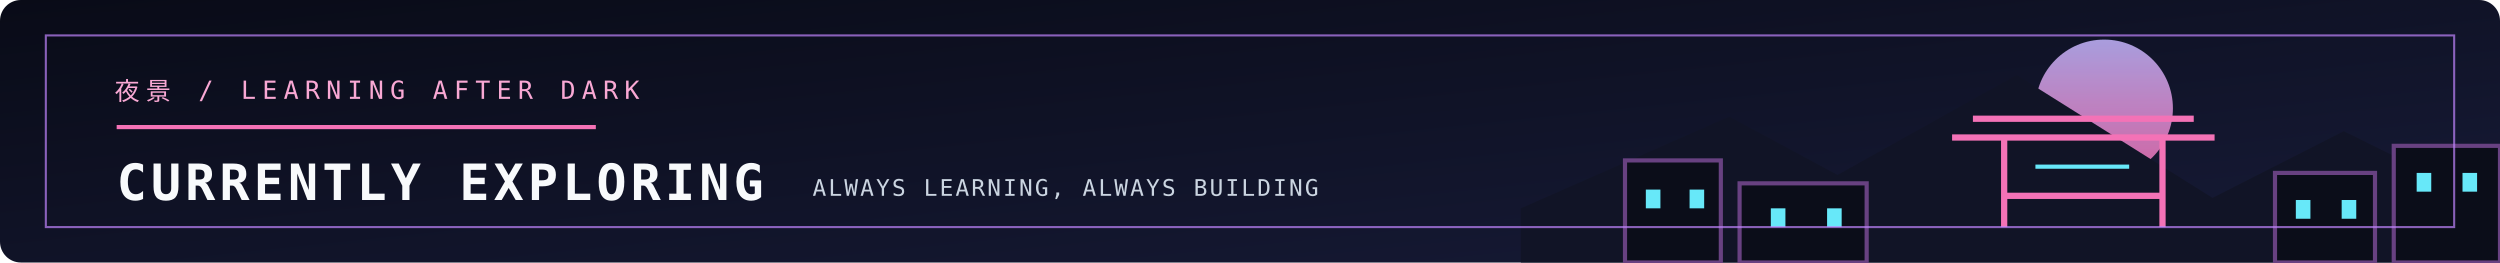
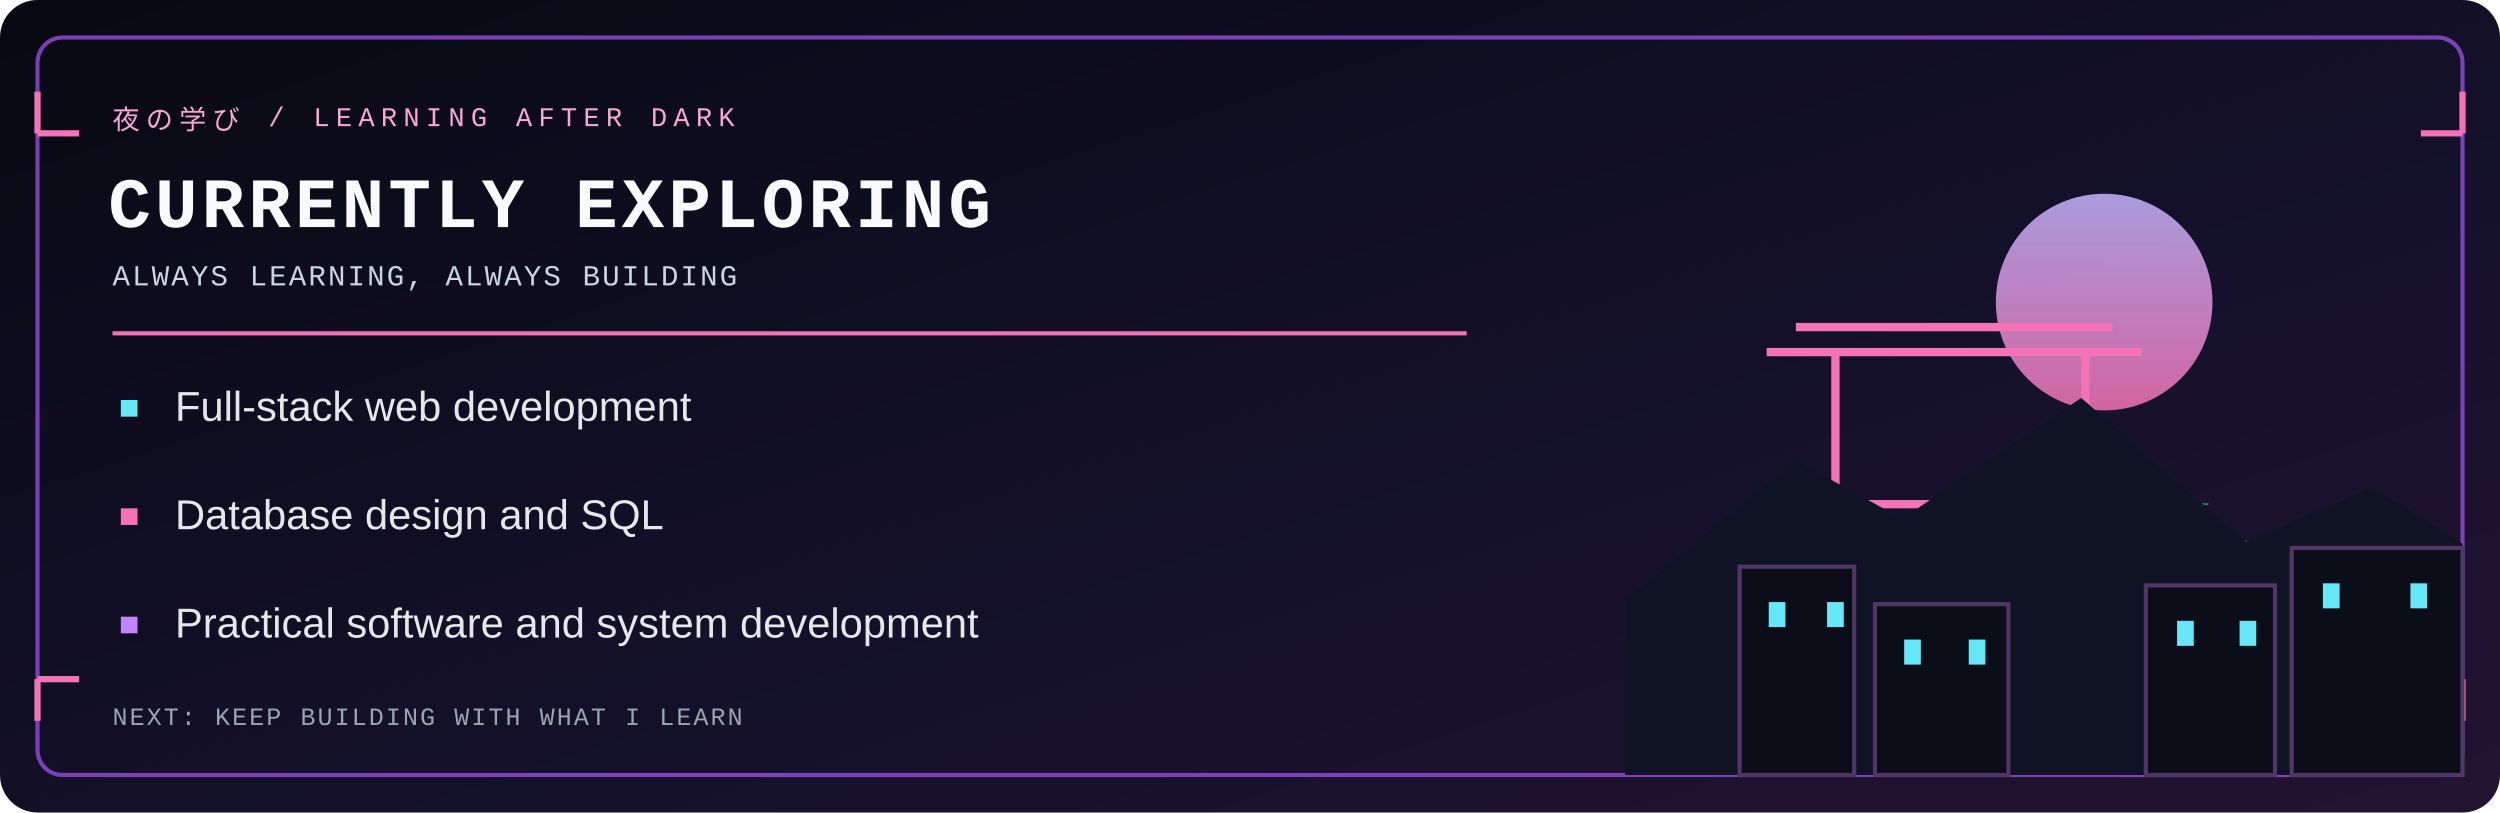
- <svg xmlns="http://www.w3.org/2000/svg" width="1200" height="126" viewBox="0 0 1200 126" role="img" aria-labelledby="title desc">
+ <svg xmlns="http://www.w3.org/2000/svg" width="1200" height="390" viewBox="0 0 1200 390" role="img" aria-labelledby="title desc">
  <defs>
-     <linearGradient id="bg" x2="1" y2="1">
-       <stop stop-color="#090b17" />
-       <stop offset="1" stop-color="#171b38" />
+     <linearGradient id="bg" x1="0" y1="0" x2="1" y2="1">
+       <stop stop-color="#080913" />
+       <stop offset=".62" stop-color="#15112c" />
+       <stop offset="1" stop-color="#231331" />
    </linearGradient>
-     <linearGradient id="moon" x2="0" y2="1">
+     <linearGradient id="moon" x1="0" y1="0" x2="0" y2="1">
      <stop stop-color="#c4b5fd" />
      <stop offset="1" stop-color="#f472b6" />
    </linearGradient>
  </defs>
-   <rect width="1200" height="126" rx="10" fill="url(#bg)" />
-   <circle cx="1010" cy="52" r="33" fill="url(#moon)" opacity=".85" />
-   <path d="M730 100 830 56l52 28 86-48 94 59 63-32 75 37v26H730z" fill="#111426" />
-   <g fill="#0b0d19" stroke="#684181" stroke-width="2">
-     <path d="M780 77h46v49h-46zM835 88h61v38h-61zM1092 83h48v43h-48zM1149 70h51v56h-51z" />
+   <rect width="1200" height="390" rx="18" fill="url(#bg)" />
+   <rect x="18" y="18" width="1164" height="354" rx="12" fill="none" stroke="#a855f7" stroke-opacity=".7" stroke-width="2" />
+   <path d="M18 64h20M18 64V44M1182 64h-20m20 0V44M18 326h20m-20 0v20m1164-20h-20m20 0v20" stroke="#f472b6" stroke-width="3" />
+   <circle cx="1010" cy="145" r="52" fill="url(#moon)" opacity=".85" />
+   <path d="M825 278h318m-268-18h218m-185-18h152" stroke="#67e8f9" stroke-opacity=".4" />
+   <path d="M862 157h152m-166 12h180M881 169v104m120-104v104m-120-31h120" fill="none" stroke="#f472b6" stroke-width="4" />
+   <path d="M780 288 862 221l51 28 86-58 79 69 61-26 43 27v111H780z" fill="#101324" />
+   <g fill="#0b0d19" stroke="#503666" stroke-width="2">
+     <path d="M835 272h55v100h-55zM900 290h64v82h-64zM1030 281h62v91h-62zM1100 263h82v109h-82z" />
  </g>
  <g fill="#67e8f9">
-     <path d="M790 91h7v9h-7zM811 91h7v9h-7zM850 100h7v9h-7zM877 100h7v9h-7zM1102 96h7v9h-7zM1124 96h7v9h-7zM1160 83h7v9h-7zM1182 83h7v9h-7z" />
+     <path d="M849 289h8v12h-8zM877 289h8v12h-8zM914 307h8v12h-8zM945 307h8v12h-8zM1045 298h8v12h-8zM1075 298h8v12h-8zM1115 280h8v12h-8zM1157 280h8v12h-8z" />
  </g>
-   <g fill="none" stroke="#f472b6" stroke-width="3">
-     <path d="M947 57h106m-116 9h126M962 66v43m76-43v43M962 94h76" />
-     <path d="M977 80h45" stroke="#67e8f9" stroke-width="2" />
+   <text x="54" y="62" fill="#f9a8d4" font-family="Courier New,monospace" font-size="13" letter-spacing="3">夜の学び  /  LEARNING AFTER DARK</text>
+   <text x="52" y="109" fill="#f8fafc" font-family="Courier New,monospace" font-size="34" font-weight="700" letter-spacing="2">CURRENTLY EXPLORING</text>
+   <text x="54" y="137" fill="#cbd5e1" font-family="Courier New,monospace" font-size="14" letter-spacing="1">ALWAYS LEARNING, ALWAYS BUILDING</text>
+   <path d="M54 160h650" stroke="#f472b6" stroke-width="2" />
+   <g font-family="Arial,sans-serif" font-size="20" fill="#e5e7eb">
+     <rect x="58" y="192" width="8" height="8" fill="#67e8f9" />
+     <text x="84" y="202">Full-stack web development</text>
+     <rect x="58" y="244" width="8" height="8" fill="#f472b6" />
+     <text x="84" y="254">Database design and SQL</text>
+     <rect x="58" y="296" width="8" height="8" fill="#c084fc" />
+     <text x="84" y="306">Practical software and system development</text>
  </g>
-   <path d="M22 17h1156v92H22zM22 17h24M22 17v24M1178 17h-24M1178 17v24M22 109h24M22 109V85m1156 24h-24m24 0V85" fill="none" stroke="#c084fc" stroke-opacity=".7" />
-   <text x="55" y="48" fill="#f9a8d4" font-family="monospace" font-size="12" letter-spacing="3">夜景  /  LEARNING AFTER DARK</text>
-   <path d="M56 61h230" stroke="#f472b6" stroke-width="2" />
-   <text x="56" y="96" fill="#f8fafc" font-family="monospace" font-size="24" font-weight="700" letter-spacing="2">CURRENTLY EXPLORING</text>
-   <text x="390" y="94" fill="#cbd5e1" font-family="monospace" font-size="11" letter-spacing="1">ALWAYS LEARNING, ALWAYS BUILDING</text>
+   <text x="54" y="348" fill="#9ca3af" font-family="Courier New,monospace" font-size="12" letter-spacing="1">NEXT: KEEP BUILDING WITH WHAT I LEARN</text>
</svg>
